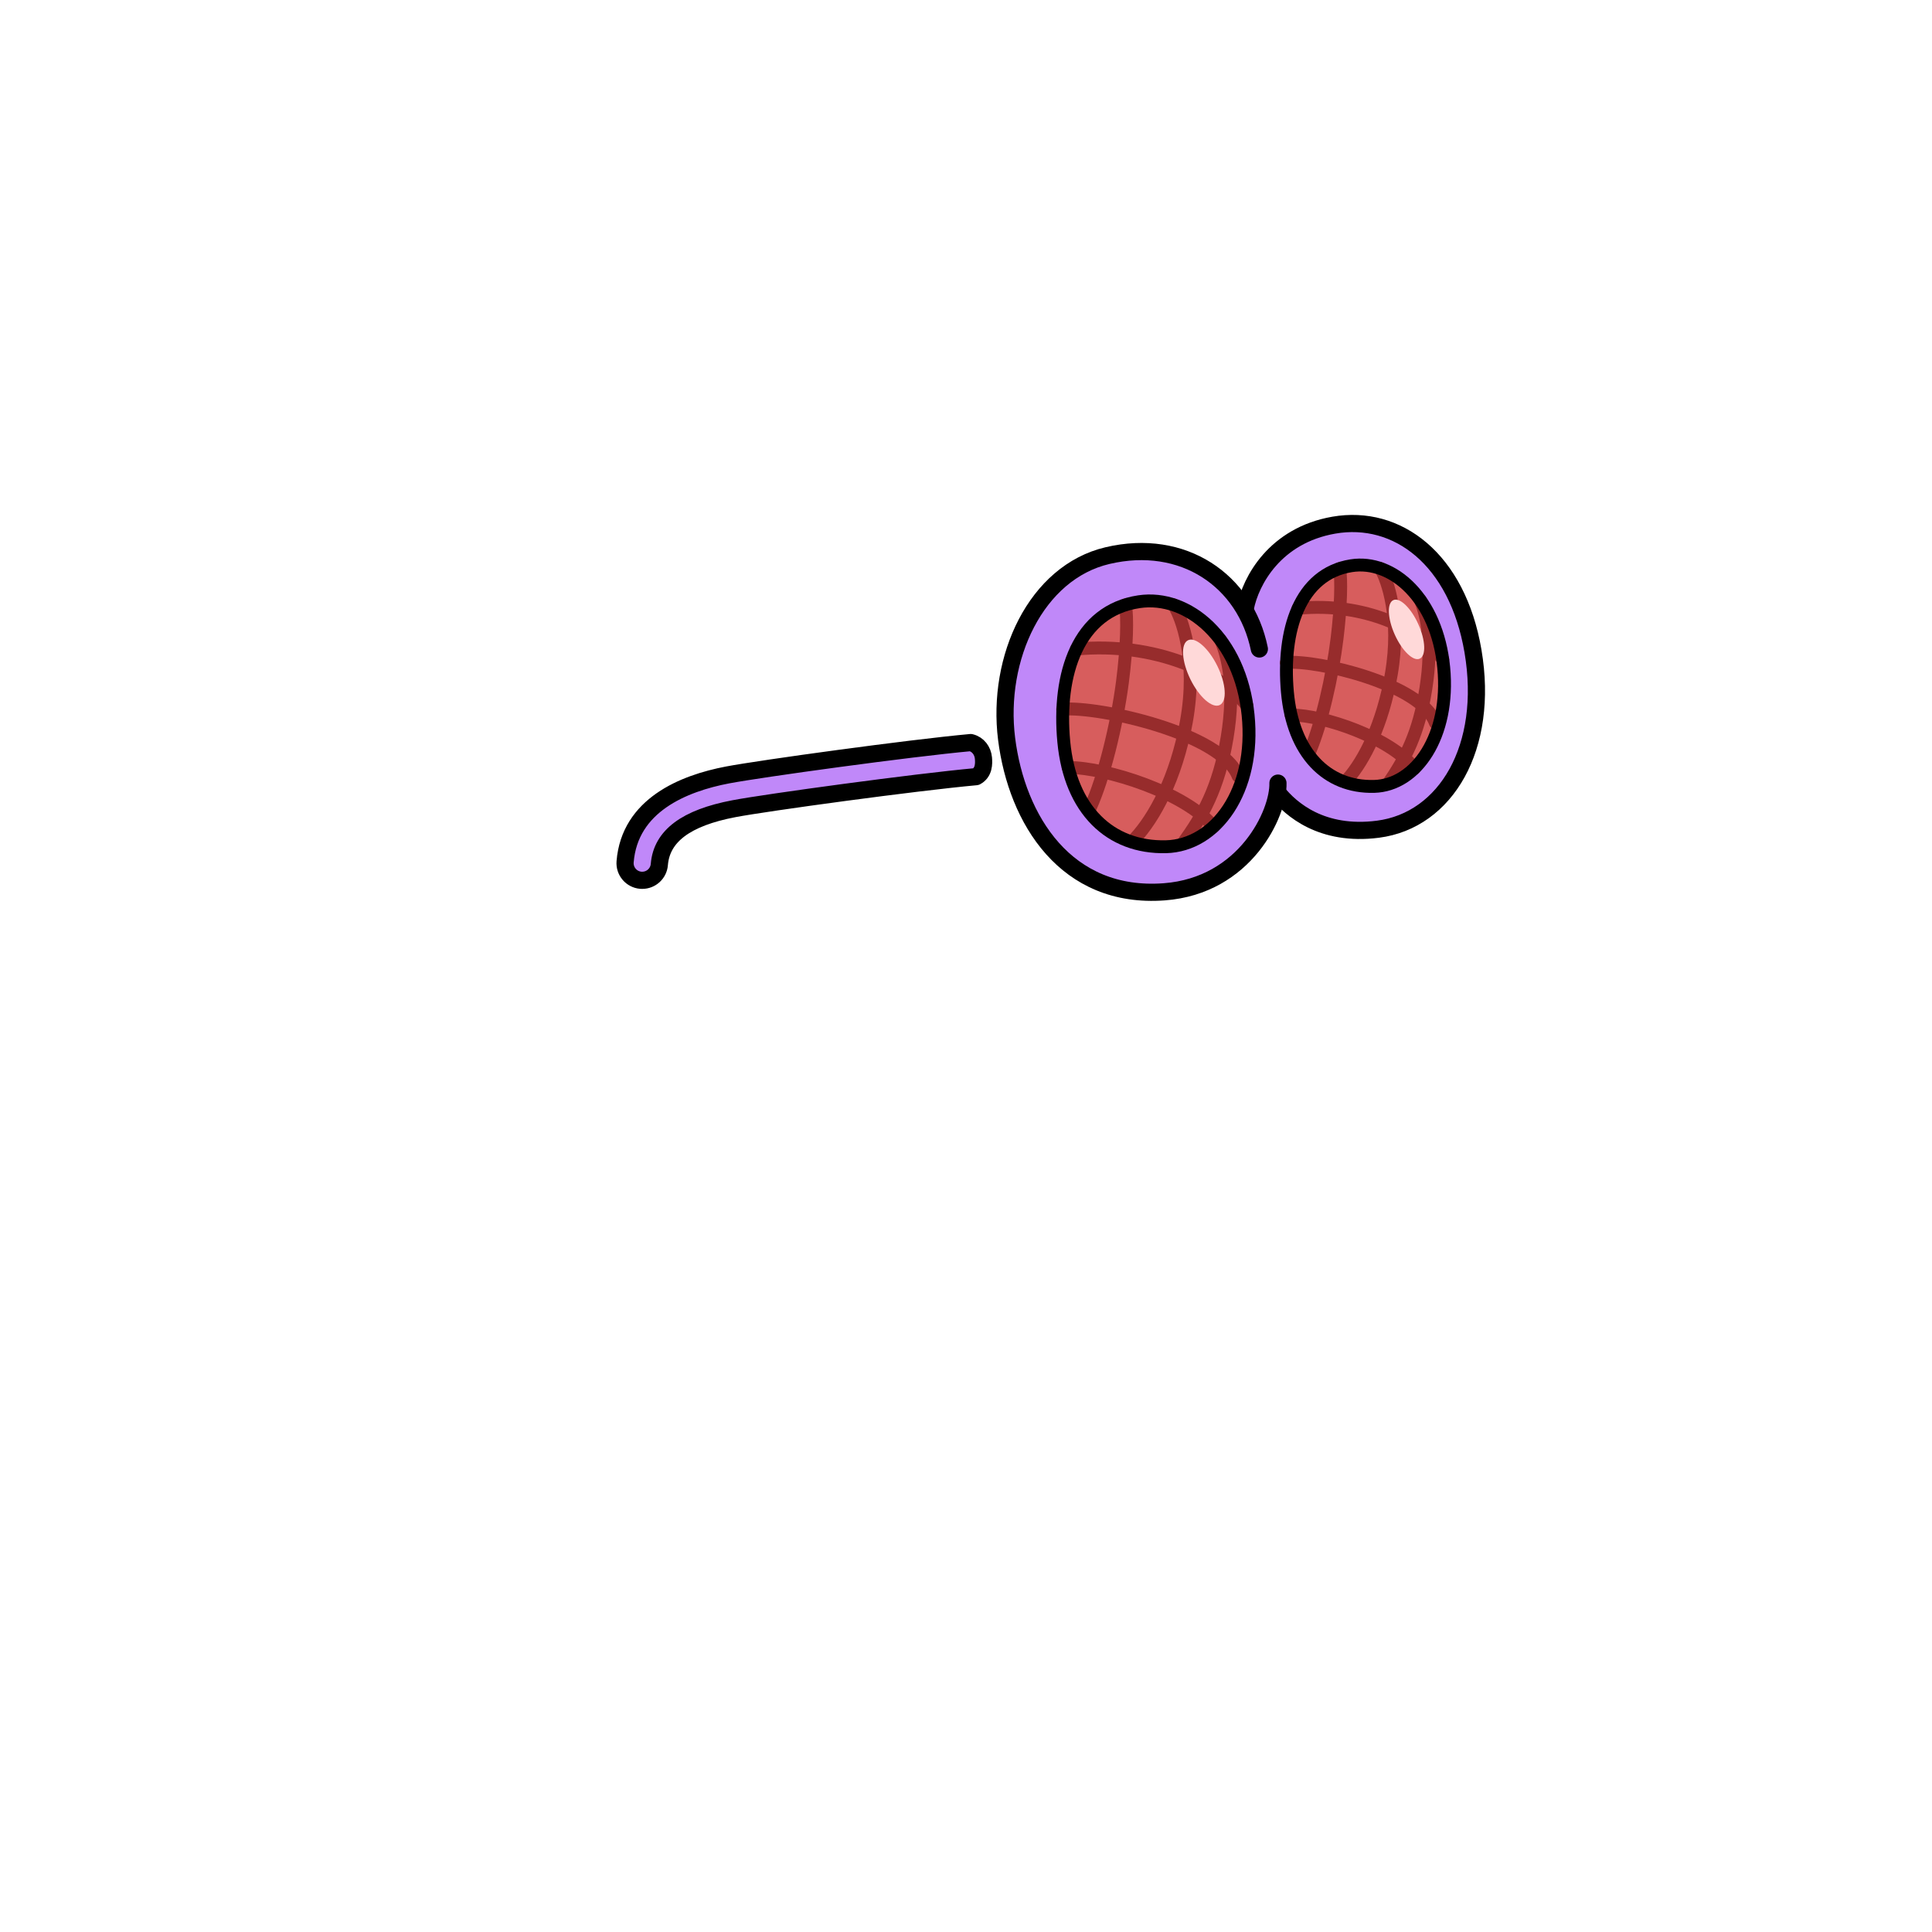
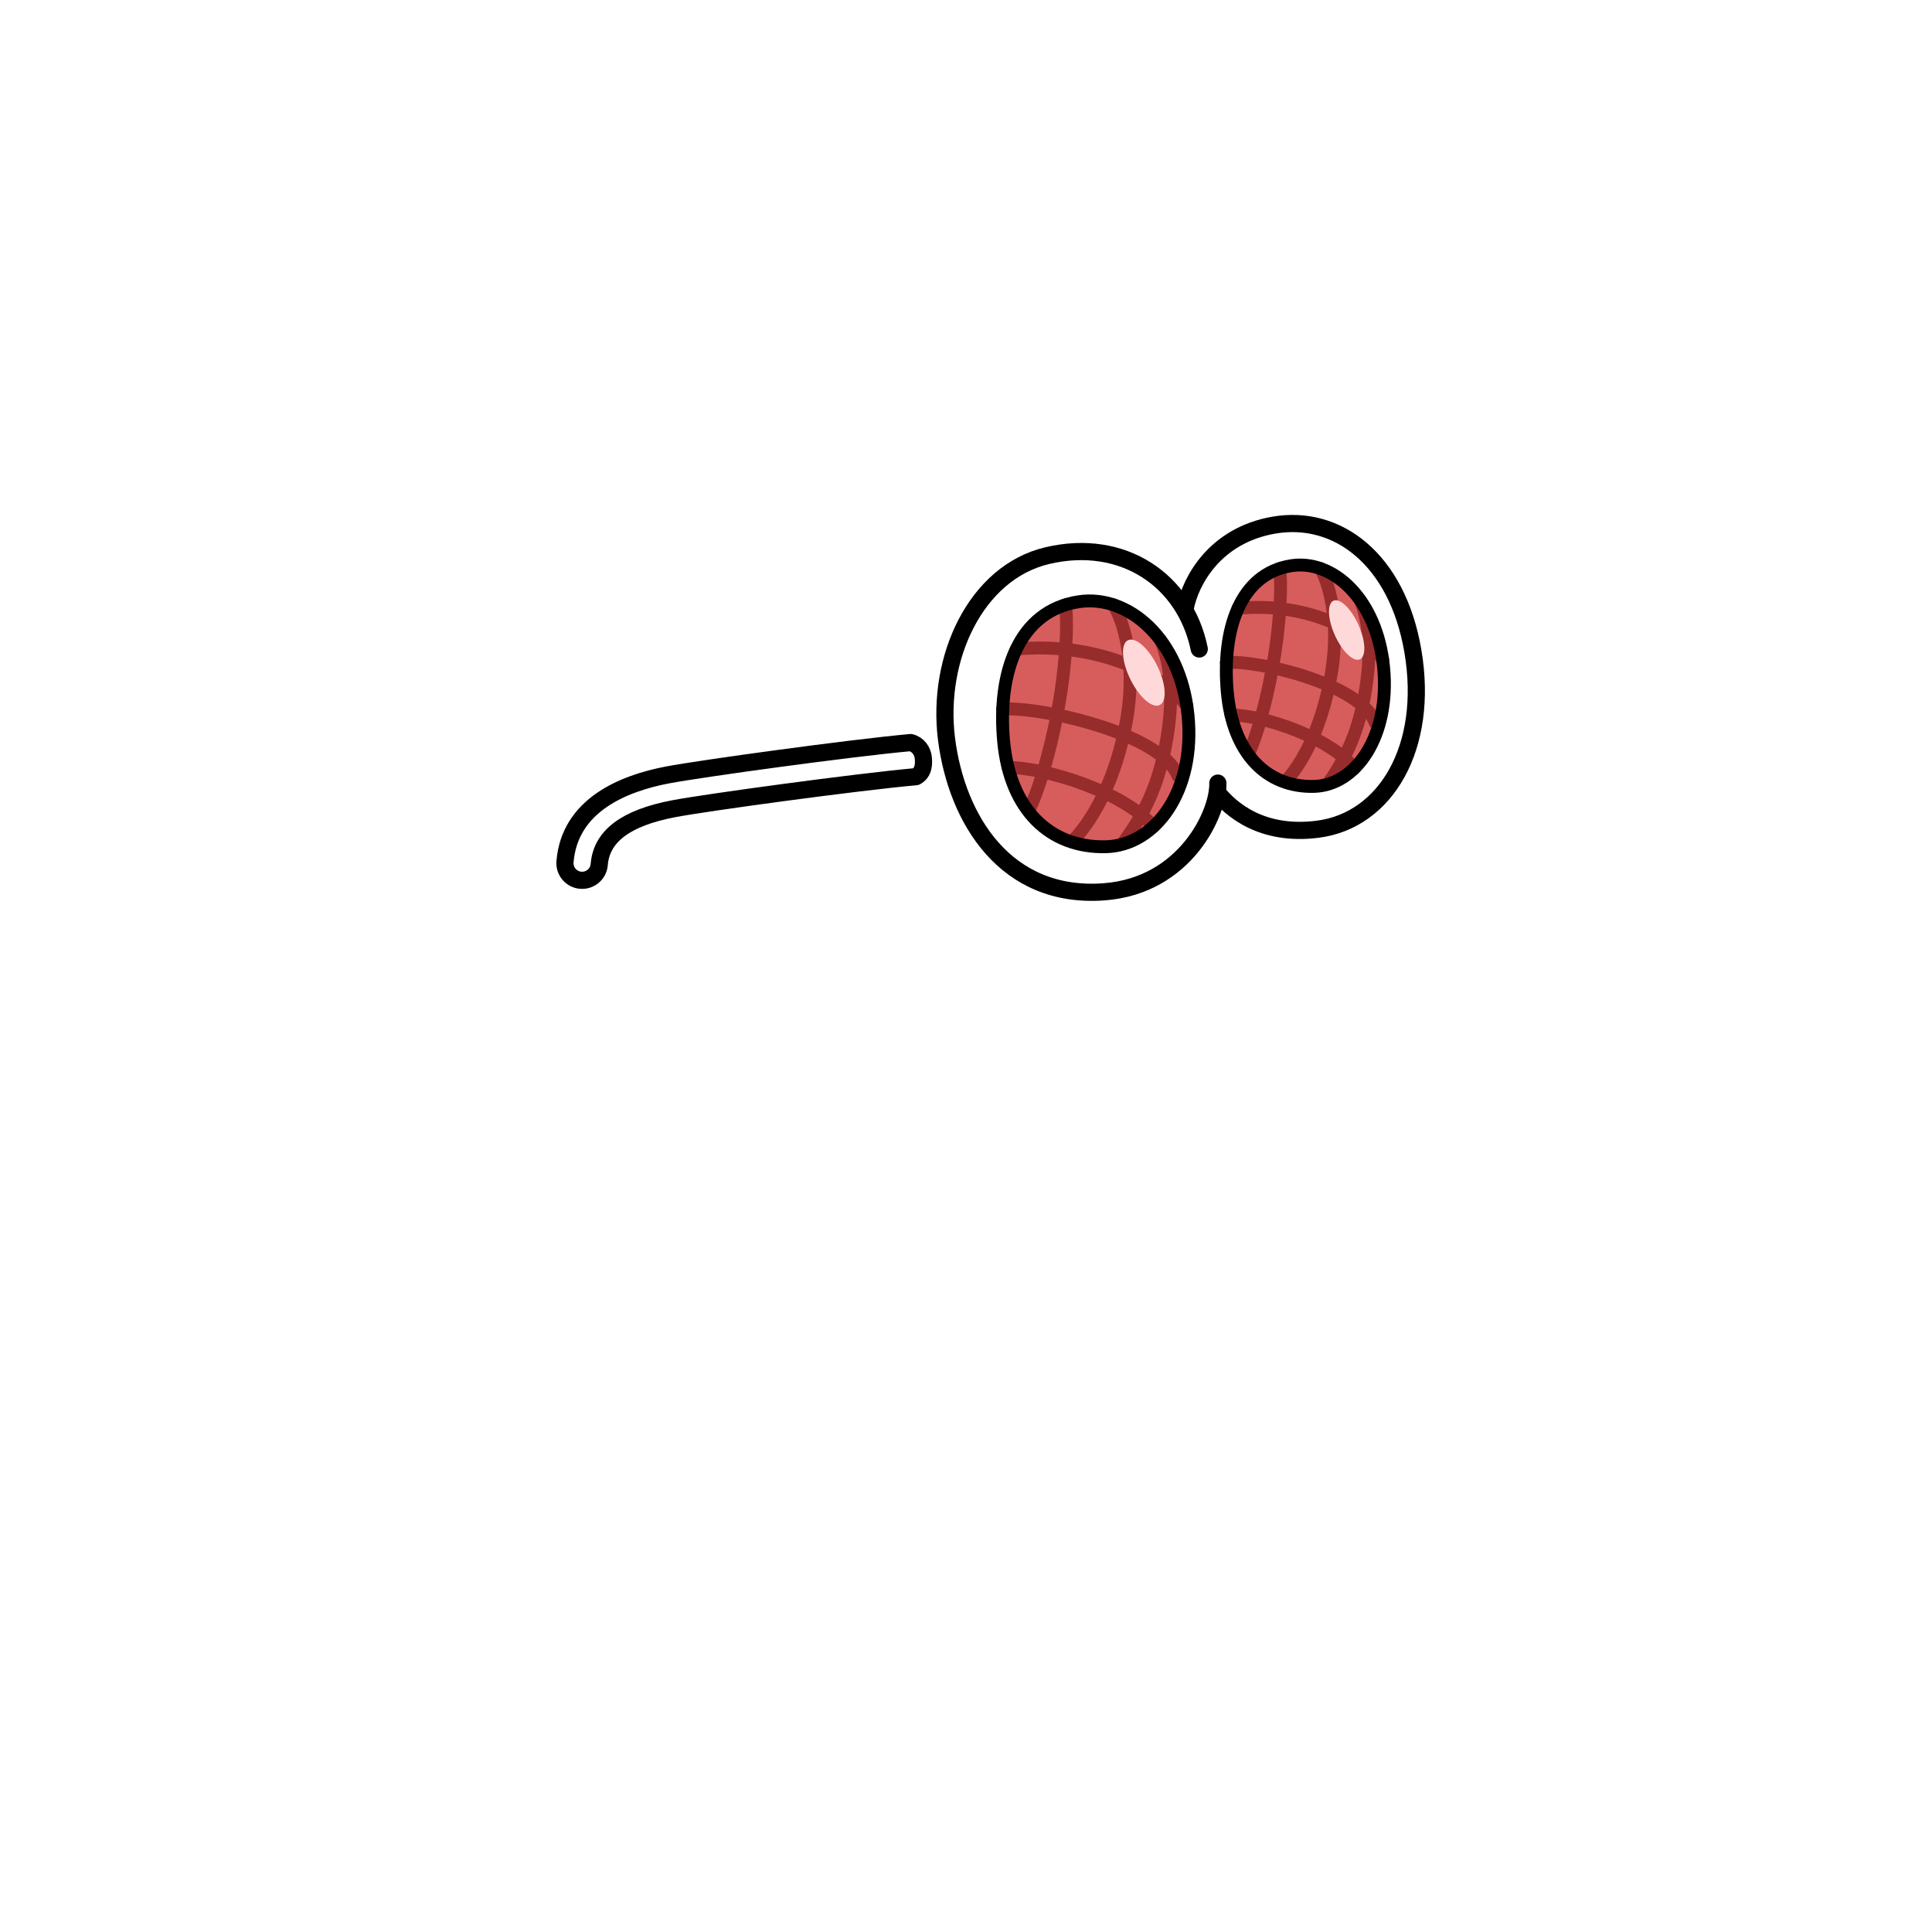
- <svg xmlns="http://www.w3.org/2000/svg" width="450" height="450" viewBox="0 0 450 450" fill="none">
-   <path d="M327.52 126.97C327.2 126.42 326.71 125.95 326.02 125.61C320.45 122.88 308.94 119.56 304.25 125.44C303.22 125.05 302.07 125.08 301.04 125.77C296.2 129.01 293.28 133.52 291.13 138.87C290.55 140.32 290.15 141.66 289.83 143.05C287.72 139 285.09 135.32 281.06 132.87C280.54 132.55 280 132.39 279.47 132.34C279.45 132.33 279.43 132.31 279.41 132.3C277.2 130.89 275 130.24 272.43 130.14C272.14 129.99 271.82 129.87 271.46 129.78C263.66 127.91 255.73 129.32 249.31 134.23C248.65 134.73 248.22 135.34 247.94 135.98C247.2 136.59 246.5 137.23 245.81 137.9C241.25 139.78 237.52 146.35 236.3 150.44C235.95 151.63 236.13 152.65 236.63 153.46C236.56 153.77 236.51 154.1 236.49 154.45C236.45 155.2 236.41 155.95 236.38 156.71C236.14 157.11 235.97 157.54 235.89 158.02C234.98 163.67 234.41 169.45 235.7 175C234.55 176.23 233.99 177.99 234.5 179.69C235.05 181.53 235.83 183.34 236.87 184.95C237.03 185.2 237.21 185.43 237.41 185.65C237.46 185.71 237.53 185.77 237.58 185.83C237.7 185.95 237.81 186.07 237.94 186.17C238.04 186.26 238.14 186.34 238.25 186.41C238.41 186.53 238.58 186.64 238.76 186.74C238.8 186.76 238.83 186.78 238.86 186.8C239.28 187.02 239.73 187.19 240.2 187.28C240.47 188.02 240.78 188.74 241.14 189.45C241.25 195.14 249.1 200.67 253.32 203.17C255.71 204.58 258.85 207.17 261.85 206.9C262.97 207.39 263.95 207.58 265.37 207.65C265.57 207.77 265.77 207.89 266 207.99C269.13 209.38 272.43 207.22 275.33 206.03C279.19 205.26 282.92 203.72 285.72 201.27C286.36 201.11 286.99 200.76 287.56 200.14C292.27 195.04 296.24 189.91 297.16 183.04C300.6 187.11 305 190.24 310.16 192C313.42 193.12 320.04 194.53 323.09 191.83C329.48 190.91 335.28 187.06 338.63 181.5C341.89 176.07 343.07 170.57 343.15 164.83C345.99 152.68 339.56 133.31 327.52 126.97Z" fill="#C088F9" />
-   <path d="M162.56 181.98L182.81 178.23L222.34 174.28H228.16L229.1 177.54L226.48 180.68L169.63 187.83L158.14 193.28L154.17 198.54L152.6 203.67L149.26 205.03L145.8 202.33L147.53 193.72L153.36 186.92L162.56 181.98Z" fill="#C088F9" />
-   <path d="M293.33 151.16C290.06 135.16 275.56 125.27 257.96 129.41C241.29 133.33 232.09 153.28 234.46 172.11C236.83 190.92 248.31 209.43 271.17 207.72C290.07 206.31 297.85 189.37 297.66 182.4" stroke="black" stroke-width="4" stroke-miterlimit="10" stroke-linecap="round" stroke-linejoin="round" />
-   <path d="M290.06 141.63C291.3 135.25 297 124.7 310.67 122.32C325.42 119.75 339.44 130.17 343.09 151.68C346.89 174.08 336.78 191.1 320.95 193.14C307.82 194.83 300.64 188.44 297.55 184.6" stroke="black" stroke-width="4" stroke-miterlimit="10" stroke-linecap="round" stroke-linejoin="round" />
-   <path d="M149.59 205.04C149.48 205.04 149.37 205.04 149.26 205.03C147.06 204.85 145.42 202.92 145.6 200.72C146.67 187.55 159.17 182.46 169.47 180.5C177.22 179.03 211.77 174.27 226.1 172.96C227.81 173.37 228.9 174.86 229.06 176.56C229.18 177.87 229.19 179.92 227.35 180.9C213.19 182.19 178.58 186.91 170.96 188.36C159.8 190.48 154.11 194.73 153.57 201.37C153.4 203.46 151.65 205.04 149.59 205.04Z" stroke="black" stroke-width="4" stroke-miterlimit="10" stroke-linecap="round" stroke-linejoin="round" />
-   <path d="M290.7 166.49C292.51 184.19 283.12 196.94 271.58 197.22C258.58 197.53 249.29 188.64 247.78 172.8C246.27 156.96 251.09 142.27 265.31 140.15C276.72 138.44 288.89 148.7 290.7 166.49Z" fill="#D75D5D" />
-   <path d="M248.8 178.76C257.69 178.76 276.22 184.68 282.64 192.55" stroke="#972C2C" stroke-width="3" stroke-miterlimit="10" stroke-linecap="round" stroke-linejoin="round" />
-   <path d="M247.52 165.18C255.99 164.48 284.51 170.76 288.38 180.76" stroke="#972C2C" stroke-width="3" stroke-miterlimit="10" stroke-linecap="round" stroke-linejoin="round" />
-   <path d="M250.73 151.18C268.91 149.46 284.58 156.66 290.44 164.38" stroke="#972C2C" stroke-width="3" stroke-miterlimit="10" stroke-linecap="round" stroke-linejoin="round" />
-   <path d="M262.14 140.88C262.63 143.67 262.52 150.54 261.43 158.92C260.12 168.96 257.08 181.22 253.97 188.07" stroke="#972C2C" stroke-width="3" stroke-miterlimit="10" stroke-linecap="round" stroke-linejoin="round" />
-   <path d="M273.37 140.88C275.23 143.81 278.95 153.62 276.32 168.15C273.93 181.35 268.79 190.52 264.4 195.27" stroke="#972C2C" stroke-width="3" stroke-miterlimit="10" stroke-linecap="round" stroke-linejoin="round" />
-   <path d="M284.36 149.17C286.02 153.06 287.75 160.19 285.81 171.85C283.85 183.64 280.09 190.07 275.58 196.34" stroke="#972C2C" stroke-width="3" stroke-miterlimit="10" stroke-linecap="round" stroke-linejoin="round" />
-   <path d="M290.7 166.49C292.51 184.19 283.12 196.94 271.58 197.22C258.58 197.53 249.29 188.64 247.78 172.8C246.27 156.96 251.09 142.27 265.31 140.15C276.72 138.44 288.89 148.7 290.7 166.49Z" stroke="black" stroke-width="3" stroke-miterlimit="10" stroke-linecap="round" stroke-linejoin="round" />
-   <path d="M284.106 164.214C285.841 163.363 285.593 159.296 283.55 155.13C281.508 150.965 278.446 148.278 276.71 149.129C274.975 149.98 275.223 154.046 277.265 158.212C279.307 162.377 282.37 165.064 284.106 164.214Z" fill="#FFD9D9" />
-   <path d="M336.27 155.49C337.8 171.43 329.84 182.92 320.05 183.17C309.02 183.45 301.14 175.44 299.86 161.18C298.58 146.91 302.67 133.68 314.73 131.77C324.41 130.23 334.73 139.47 336.27 155.49Z" fill="#D75D5D" />
-   <path d="M300.72 166.54C308.26 166.54 323.98 171.87 329.43 178.97" stroke="#972C2C" stroke-width="3" stroke-miterlimit="10" stroke-linecap="round" stroke-linejoin="round" />
-   <path d="M299.64 154.31C306.82 153.68 331.02 159.33 334.31 168.34" stroke="#972C2C" stroke-width="3" stroke-miterlimit="10" stroke-linecap="round" stroke-linejoin="round" />
-   <path d="M302.36 141.7C317.78 140.15 331.08 146.64 336.05 153.59" stroke="#972C2C" stroke-width="3" stroke-miterlimit="10" stroke-linecap="round" stroke-linejoin="round" />
-   <path d="M312.04 132.43C312.45 134.94 312.36 141.13 311.43 148.68C310.32 157.73 307.74 168.77 305.1 174.94" stroke="#972C2C" stroke-width="3" stroke-miterlimit="10" stroke-linecap="round" stroke-linejoin="round" />
-   <path d="M321.57 132.43C323.14 135.07 326.31 143.91 324.07 156.99C322.04 168.88 317.68 177.14 313.95 181.42" stroke="#972C2C" stroke-width="3" stroke-miterlimit="10" stroke-linecap="round" stroke-linejoin="round" />
-   <path d="M330.89 139.89C332.29 143.39 333.77 149.82 332.12 160.32C330.46 170.94 327.27 176.73 323.44 182.38" stroke="#972C2C" stroke-width="3" stroke-miterlimit="10" stroke-linecap="round" stroke-linejoin="round" />
-   <path d="M336.27 155.49C337.8 171.43 329.84 182.92 320.05 183.17C309.02 183.45 301.14 175.44 299.86 161.18C298.58 146.91 302.67 133.68 314.73 131.77C324.41 130.23 334.73 139.47 336.27 155.49Z" stroke="black" stroke-width="3" stroke-miterlimit="10" stroke-linecap="round" stroke-linejoin="round" />
-   <path d="M330.684 153.418C332.195 152.737 332.043 149.132 330.345 145.366C328.647 141.599 326.046 139.098 324.536 139.779C323.025 140.46 323.177 144.065 324.875 147.832C326.573 151.598 329.174 154.099 330.684 153.418Z" fill="#FFD9D9" />
+ <svg xmlns="http://www.w3.org/2000/svg" width="100%" height="100%" viewBox="0 0 450 450" fill="none" style="display: block;">
+   <path d="M313.52 126.97C313.2 126.42 312.71 125.95 312.02 125.61C306.45 122.88 294.94 119.56 290.25 125.44C289.22 125.05 288.07 125.08 287.04 125.77C282.2 129.01 279.28 133.52 277.13 138.87C276.55 140.32 276.15 141.66 275.83 143.05C273.72 139 271.09 135.32 267.06 132.87C266.54 132.55 266 132.39 265.47 132.34C265.45 132.33 265.43 132.31 265.41 132.3C263.2 130.89 261 130.24 258.43 130.14C258.14 129.99 257.82 129.87 257.46 129.78C249.66 127.91 241.73 129.32 235.31 134.23C234.65 134.73 234.22 135.34 233.94 135.98C233.2 136.59 232.5 137.23 231.81 137.9C227.25 139.78 223.52 146.35 222.3 150.44C221.95 151.63 222.13 152.65 222.63 153.46C222.56 153.77 222.51 154.1 222.49 154.45C222.45 155.2 222.41 155.95 222.38 156.71C222.14 157.11 221.97 157.54 221.89 158.02C220.98 163.67 220.41 169.45 221.7 175C220.55 176.23 219.99 177.99 220.5 179.69C221.05 181.53 221.83 183.34 222.87 184.95C223.03 185.2 223.21 185.43 223.41 185.65C223.46 185.71 223.53 185.77 223.58 185.83C223.7 185.95 223.81 186.07 223.94 186.17C224.04 186.26 224.14 186.34 224.25 186.41C224.41 186.53 224.58 186.64 224.76 186.74C224.8 186.76 224.83 186.78 224.86 186.8C225.28 187.02 225.73 187.19 226.2 187.28C226.47 188.02 226.78 188.74 227.14 189.45C227.25 195.14 235.1 200.67 239.32 203.17C241.71 204.58 244.85 207.17 247.85 206.9C248.97 207.39 249.95 207.58 251.37 207.65C251.57 207.77 251.77 207.89 252 207.99C255.13 209.38 258.43 207.22 261.33 206.03C265.19 205.26 268.92 203.72 271.72 201.27C272.36 201.11 272.99 200.76 273.56 200.14C278.27 195.04 282.24 189.91 283.16 183.04C286.6 187.11 291 190.24 296.16 192C299.42 193.12 306.04 194.53 309.09 191.83C315.48 190.91 321.28 187.06 324.63 181.5C327.89 176.07 329.07 170.57 329.15 164.83C331.99 152.68 325.56 133.31 313.52 126.97Z" fill="COLOR_PLACEHOLDER" />
+   <path d="M148.56 181.98L168.81 178.23L208.34 174.28H214.16L215.1 177.54L212.48 180.68L155.63 187.83L144.14 193.28L140.17 198.54L138.6 203.67L135.26 205.03L131.8 202.33L133.53 193.72L139.36 186.92L148.56 181.98Z" fill="COLOR_PLACEHOLDER" />
+   <path d="M279.33 151.16C276.06 135.16 261.56 125.27 243.96 129.41C227.29 133.33 218.09 153.28 220.46 172.11C222.83 190.92 234.31 209.43 257.17 207.72C276.07 206.31 283.85 189.37 283.66 182.4" stroke="black" stroke-width="4" stroke-miterlimit="10" stroke-linecap="round" stroke-linejoin="round" />
+   <path d="M276.06 141.63C277.3 135.25 283 124.7 296.67 122.32C311.42 119.75 325.44 130.17 329.09 151.68C332.89 174.08 322.78 191.1 306.95 193.14C293.82 194.83 286.64 188.44 283.55 184.6" stroke="black" stroke-width="4" stroke-miterlimit="10" stroke-linecap="round" stroke-linejoin="round" />
+   <path d="M135.59 205.04C135.48 205.04 135.37 205.04 135.26 205.03C133.06 204.85 131.42 202.92 131.6 200.72C132.67 187.55 145.17 182.46 155.47 180.5C163.22 179.03 197.77 174.27 212.1 172.96C213.81 173.37 214.9 174.86 215.06 176.56C215.18 177.87 215.19 179.92 213.35 180.9C199.19 182.19 164.58 186.91 156.96 188.36C145.8 190.48 140.11 194.73 139.57 201.37C139.4 203.46 137.65 205.04 135.59 205.04Z" stroke="black" stroke-width="4" stroke-miterlimit="10" stroke-linecap="round" stroke-linejoin="round" />
+   <path d="M276.7 166.49C278.51 184.19 269.12 196.94 257.58 197.22C244.58 197.53 235.29 188.64 233.78 172.8C232.27 156.96 237.09 142.27 251.31 140.15C262.72 138.44 274.89 148.7 276.7 166.49Z" fill="#D75D5D" />
+   <path d="M234.8 178.76C243.69 178.76 262.22 184.68 268.64 192.55" stroke="#972C2C" stroke-width="3" stroke-miterlimit="10" stroke-linecap="round" stroke-linejoin="round" />
+   <path d="M233.52 165.18C241.99 164.48 270.51 170.76 274.38 180.76" stroke="#972C2C" stroke-width="3" stroke-miterlimit="10" stroke-linecap="round" stroke-linejoin="round" />
+   <path d="M236.73 151.18C254.91 149.46 270.58 156.66 276.44 164.38" stroke="#972C2C" stroke-width="3" stroke-miterlimit="10" stroke-linecap="round" stroke-linejoin="round" />
+   <path d="M248.14 140.88C248.63 143.67 248.52 150.54 247.43 158.92C246.12 168.96 243.08 181.22 239.97 188.07" stroke="#972C2C" stroke-width="3" stroke-miterlimit="10" stroke-linecap="round" stroke-linejoin="round" />
+   <path d="M259.37 140.88C261.23 143.81 264.95 153.62 262.32 168.15C259.93 181.35 254.79 190.52 250.4 195.27" stroke="#972C2C" stroke-width="3" stroke-miterlimit="10" stroke-linecap="round" stroke-linejoin="round" />
+   <path d="M270.36 149.17C272.02 153.06 273.75 160.19 271.81 171.85C269.85 183.64 266.09 190.07 261.58 196.34" stroke="#972C2C" stroke-width="3" stroke-miterlimit="10" stroke-linecap="round" stroke-linejoin="round" />
+   <path d="M276.7 166.49C278.51 184.19 269.12 196.94 257.58 197.22C244.58 197.53 235.29 188.64 233.78 172.8C232.27 156.96 237.09 142.27 251.31 140.15C262.72 138.44 274.89 148.7 276.7 166.49Z" stroke="black" stroke-width="3" stroke-miterlimit="10" stroke-linecap="round" stroke-linejoin="round" />
+   <path d="M270.118 164.214C271.854 163.363 271.605 159.297 269.563 155.131C267.521 150.966 264.459 148.279 262.723 149.129C260.987 149.98 261.236 154.047 263.278 158.212C265.32 162.378 268.383 165.065 270.118 164.214Z" fill="#FFD9D9" />
+   <path d="M322.27 155.49C323.8 171.43 315.84 182.92 306.05 183.17C295.02 183.45 287.14 175.44 285.86 161.18C284.58 146.91 288.67 133.68 300.73 131.77C310.41 130.23 320.73 139.47 322.27 155.49Z" fill="#D75D5D" />
+   <path d="M286.72 166.54C294.26 166.54 309.98 171.87 315.43 178.97" stroke="#972C2C" stroke-width="3" stroke-miterlimit="10" stroke-linecap="round" stroke-linejoin="round" />
+   <path d="M285.64 154.31C292.82 153.68 317.02 159.33 320.31 168.34" stroke="#972C2C" stroke-width="3" stroke-miterlimit="10" stroke-linecap="round" stroke-linejoin="round" />
+   <path d="M288.36 141.7C303.78 140.15 317.08 146.64 322.05 153.59" stroke="#972C2C" stroke-width="3" stroke-miterlimit="10" stroke-linecap="round" stroke-linejoin="round" />
+   <path d="M298.04 132.43C298.45 134.94 298.36 141.13 297.43 148.68C296.32 157.73 293.74 168.77 291.1 174.94" stroke="#972C2C" stroke-width="3" stroke-miterlimit="10" stroke-linecap="round" stroke-linejoin="round" />
+   <path d="M307.57 132.43C309.14 135.07 312.31 143.91 310.07 156.99C308.04 168.88 303.68 177.14 299.95 181.42" stroke="#972C2C" stroke-width="3" stroke-miterlimit="10" stroke-linecap="round" stroke-linejoin="round" />
+   <path d="M316.89 139.89C318.29 143.39 319.77 149.82 318.12 160.32C316.46 170.94 313.27 176.73 309.44 182.38" stroke="#972C2C" stroke-width="3" stroke-miterlimit="10" stroke-linecap="round" stroke-linejoin="round" />
+   <path d="M322.27 155.49C323.8 171.43 315.84 182.92 306.05 183.17C295.02 183.45 287.14 175.44 285.86 161.18C284.58 146.91 288.67 133.68 300.73 131.77C310.41 130.23 320.73 139.47 322.27 155.49Z" stroke="black" stroke-width="3" stroke-miterlimit="10" stroke-linecap="round" stroke-linejoin="round" />
+   <path d="M316.739 153.565C318.249 152.884 318.097 149.279 316.399 145.512C314.702 141.746 312.101 139.245 310.59 139.926C309.08 140.607 309.231 144.212 310.929 147.978C312.627 151.745 315.228 154.246 316.739 153.565Z" fill="#FFD9D9" />
</svg>
